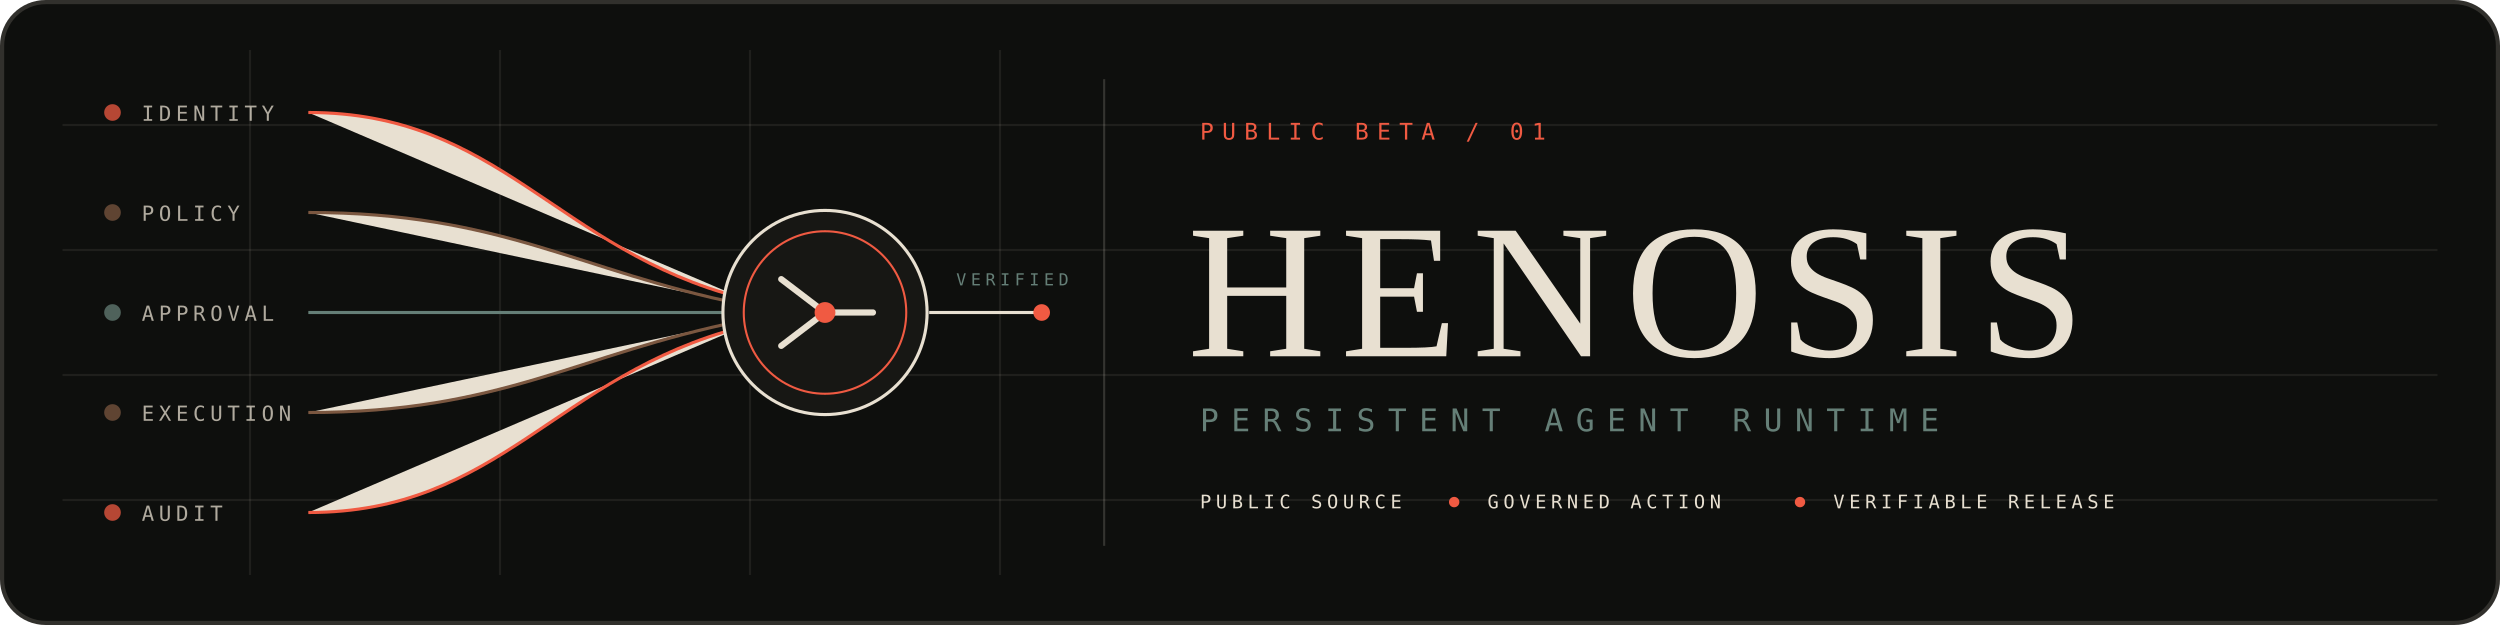
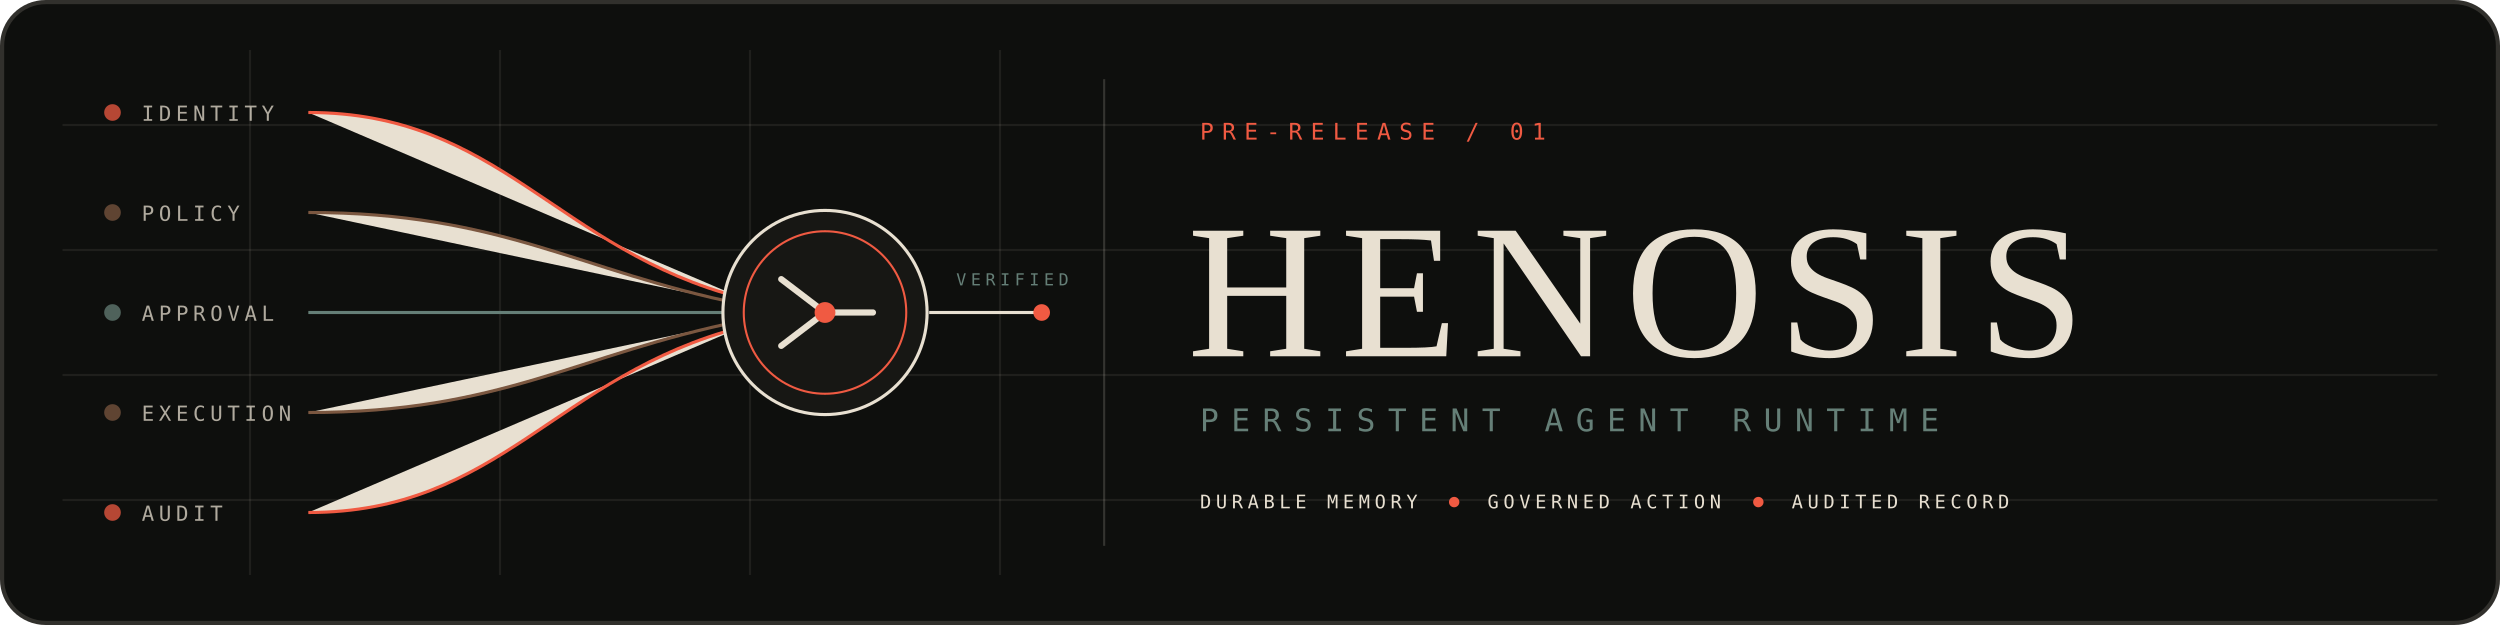
<svg xmlns="http://www.w3.org/2000/svg" width="1200" height="300" viewBox="0 0 1200 300" role="img" aria-labelledby="title description">
  <rect width="1200" height="300" rx="22" fill="#0e0f0d" />
  <rect x="1" y="1" width="1198" height="298" rx="21" fill="none" stroke="#e8e0d1" stroke-opacity=".16" stroke-width="2" />
  <g fill="none" stroke="#e8e0d1" stroke-opacity=".08">
    <path d="M30 60H1170M30 120H1170M30 180H1170M30 240H1170" />
    <path d="M120 24V276M240 24V276M360 24V276M480 24V276" />
  </g>
  <g font-family="ui-monospace, SFMono-Regular, Consolas, monospace" font-size="10" letter-spacing="2.2" fill="#e8e0d1">
    <g opacity=".74">
      <circle cx="54" cy="54" r="4" fill="#f05a42" />
      <text x="68" y="58">IDENTITY</text>
      <circle cx="54" cy="102" r="4" fill="#7b5740" />
      <text x="68" y="106">POLICY</text>
      <circle cx="54" cy="150" r="4" fill="#657f77" />
      <text x="68" y="154">APPROVAL</text>
      <circle cx="54" cy="198" r="4" fill="#7b5740" />
      <text x="68" y="202">EXECUTION</text>
      <circle cx="54" cy="246" r="4" fill="#f05a42" />
      <text x="68" y="250">AUDIT</text>
    </g>
    <g stroke-width="1.5">
      <path d="M148 54C240 54 267 120 356 143" stroke="#f05a42" />
      <path d="M148 102C241 102 277 130 356 146" stroke="#7b5740" />
      <path d="M148 150H356" stroke="#657f77" />
      <path d="M148 198C241 198 277 170 356 154" stroke="#7b5740" />
      <path d="M148 246C240 246 267 180 356 157" stroke="#f05a42" />
    </g>
    <g transform="translate(396 150)">
      <circle r="49" fill="#171714" stroke="#e8e0d1" stroke-width="1.5" />
      <circle r="39" fill="none" stroke="#f05a42" stroke-width="1" />
      <path d="M-21-16L0 0M-21 16L0 0M0 0H23" fill="none" stroke="#e8e0d1" stroke-width="3" stroke-linecap="round" />
      <circle r="5" fill="#f05a42" />
    </g>
    <path d="M446 150H500" stroke="#e8e0d1" stroke-width="1.5" />
    <circle cx="500" cy="150" r="4" fill="#f05a42" />
    <text x="459" y="137" font-size="8" fill="#657f77">VERIFIED</text>
  </g>
  <path d="M530 38V262" stroke="#e8e0d1" stroke-opacity=".18" />
  <g fill="#e8e0d1">
-     <text x="576" y="67" font-family="ui-monospace, SFMono-Regular, Consolas, monospace" font-size="11" letter-spacing="4" fill="#f05a42">PUBLIC BETA / 01</text>
+     <text x="576" y="67" font-family="ui-monospace, SFMono-Regular, Consolas, monospace" font-size="11" letter-spacing="4" fill="#f05a42">PRE-RELEASE / 01</text>
    <text x="570" y="171" font-family="Georgia, 'Times New Roman', serif" font-size="92" letter-spacing="7">HENOSIS</text>
    <text x="576" y="207" font-family="ui-monospace, SFMono-Regular, Consolas, monospace" font-size="15" letter-spacing="6" fill="#657f77">PERSISTENT AGENT RUNTIME</text>
  </g>
  <g transform="translate(576 244)" font-family="ui-monospace, SFMono-Regular, Consolas, monospace" font-size="9" letter-spacing="2.2">
-     <text fill="#e8e0d1">PUBLIC SOURCE</text>
+     <text fill="#e8e0d1">DURABLE MEMORY</text>
    <circle cx="122" cy="-3" r="2.5" fill="#f05a42" />
    <text x="138" fill="#e8e0d1">GOVERNED ACTION</text>
-     <circle cx="288" cy="-3" r="2.5" fill="#f05a42" />
-     <text x="304" fill="#e8e0d1">VERIFIABLE RELEASE</text>
+     <circle cx="268" cy="-3" r="2.5" fill="#f05a42" />
+     <text x="284" fill="#e8e0d1">AUDITED RECORD</text>
  </g>
</svg>
